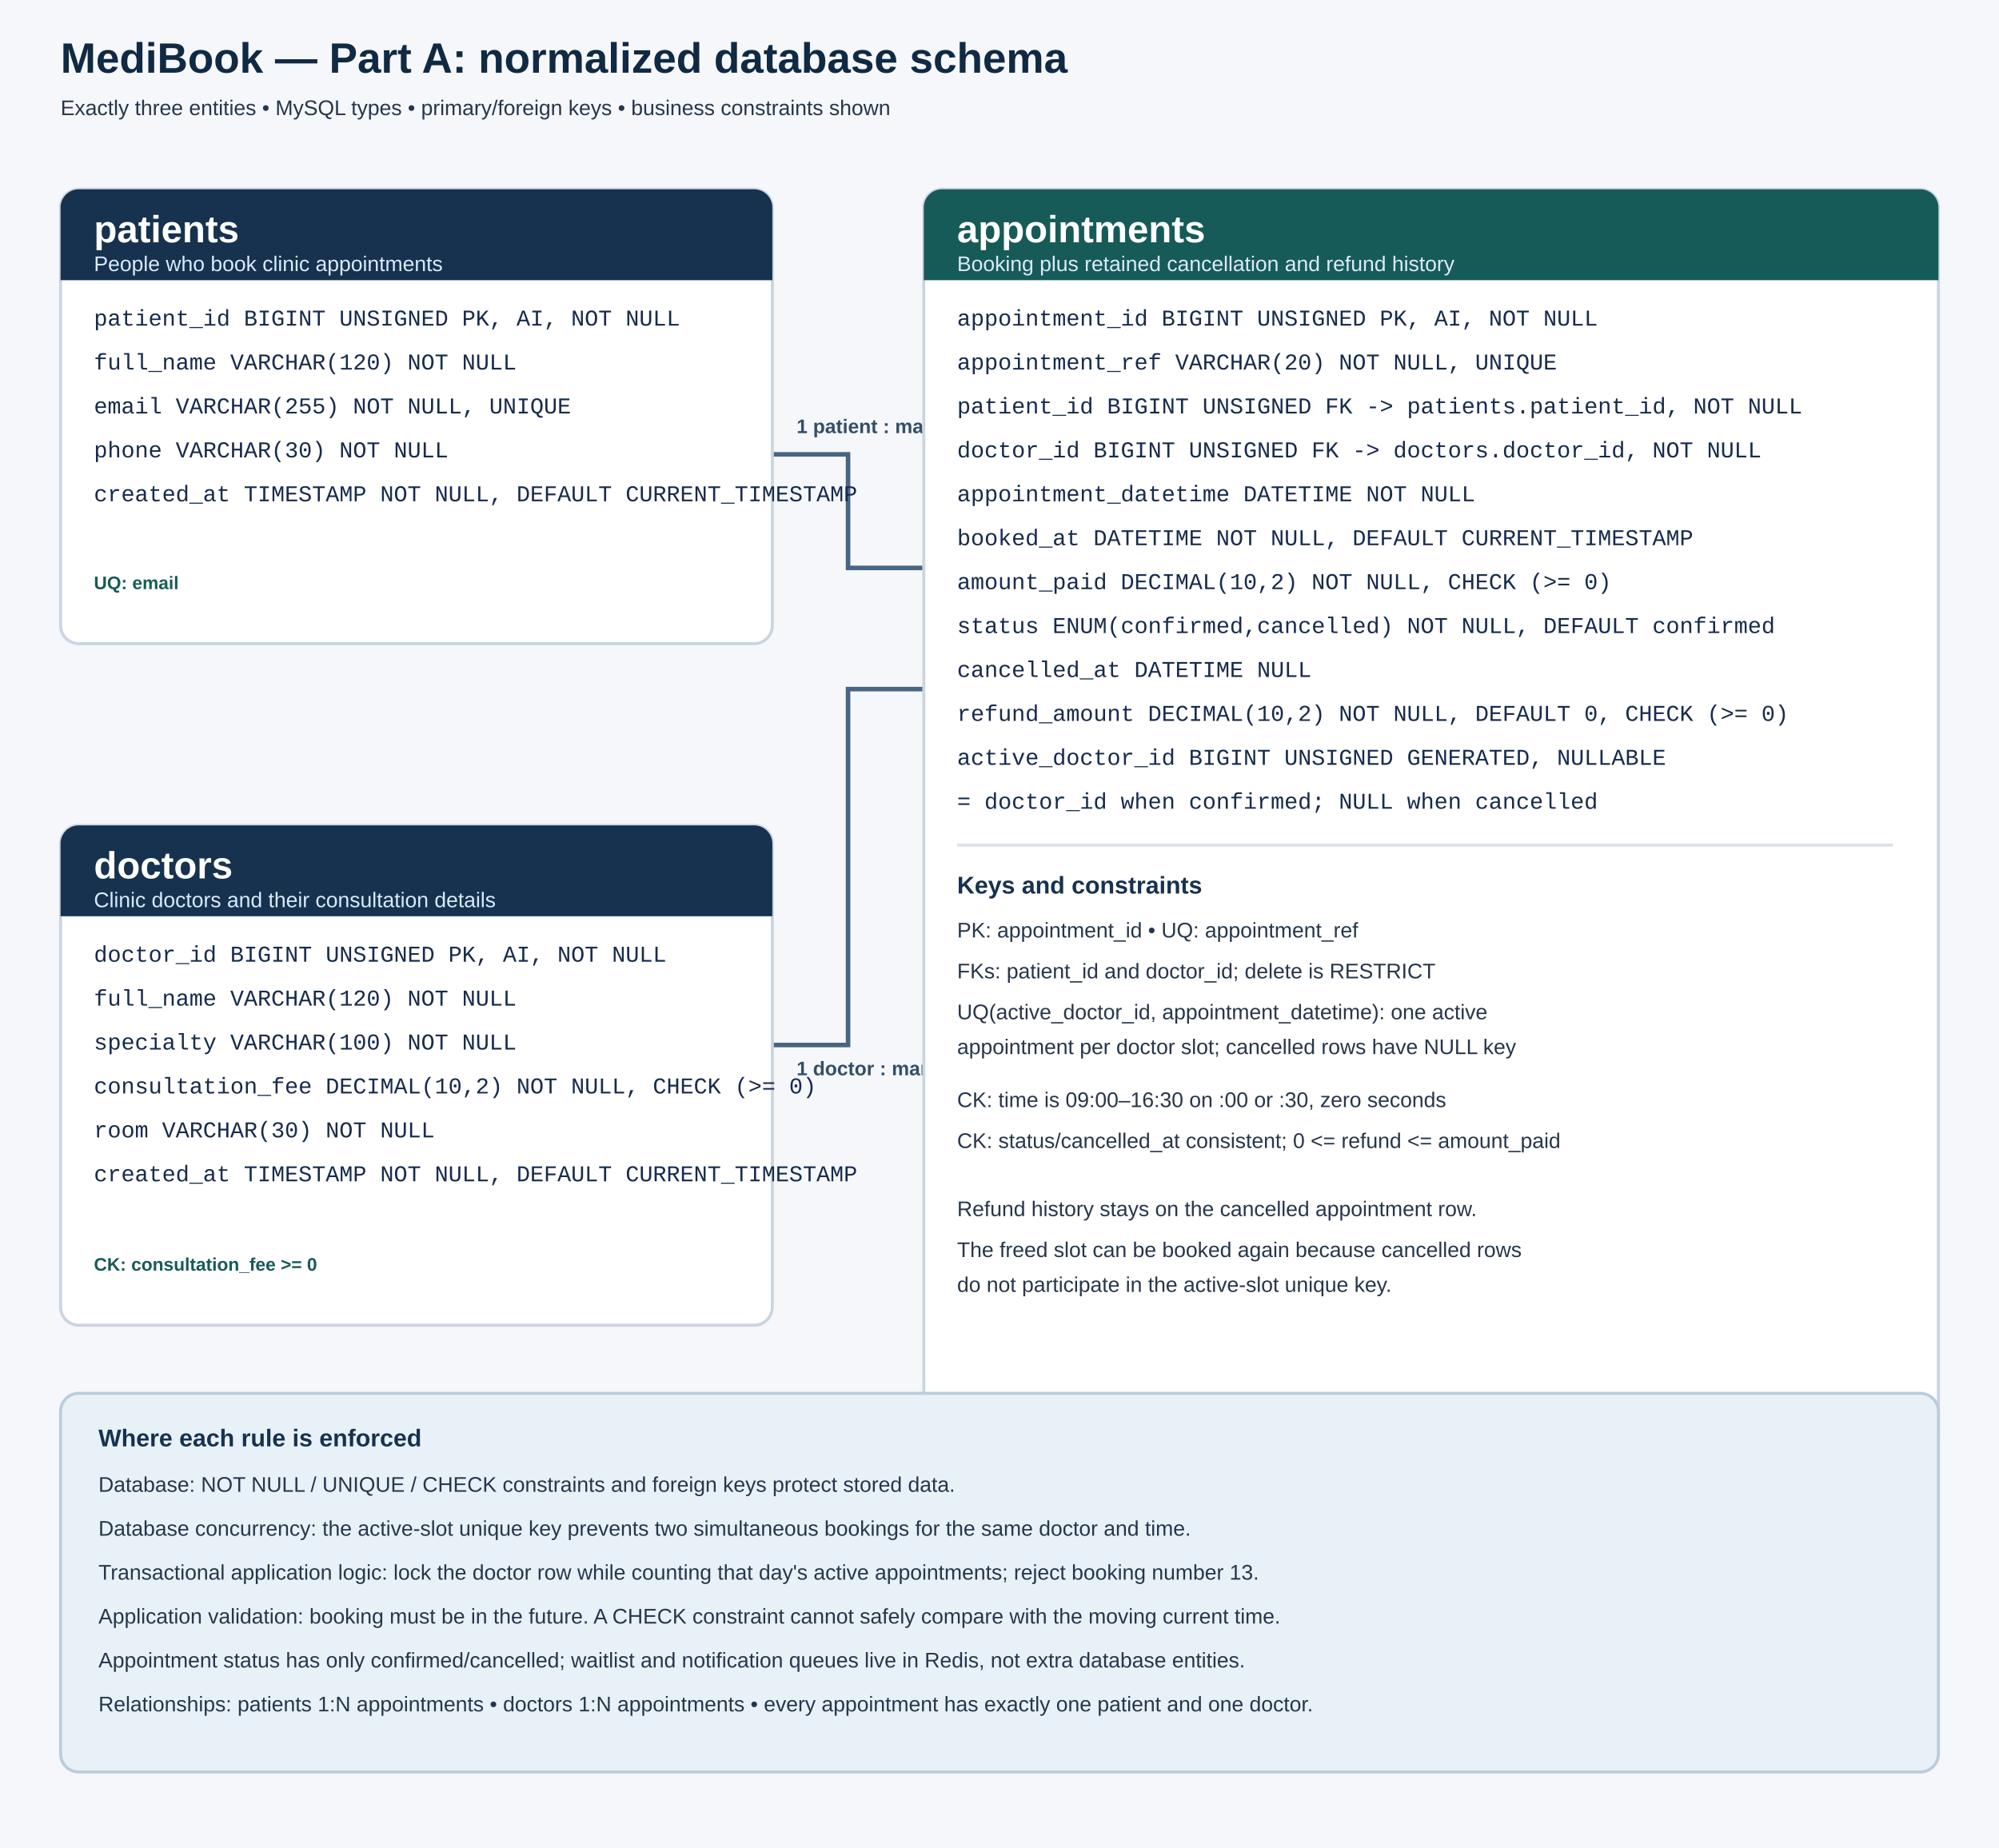
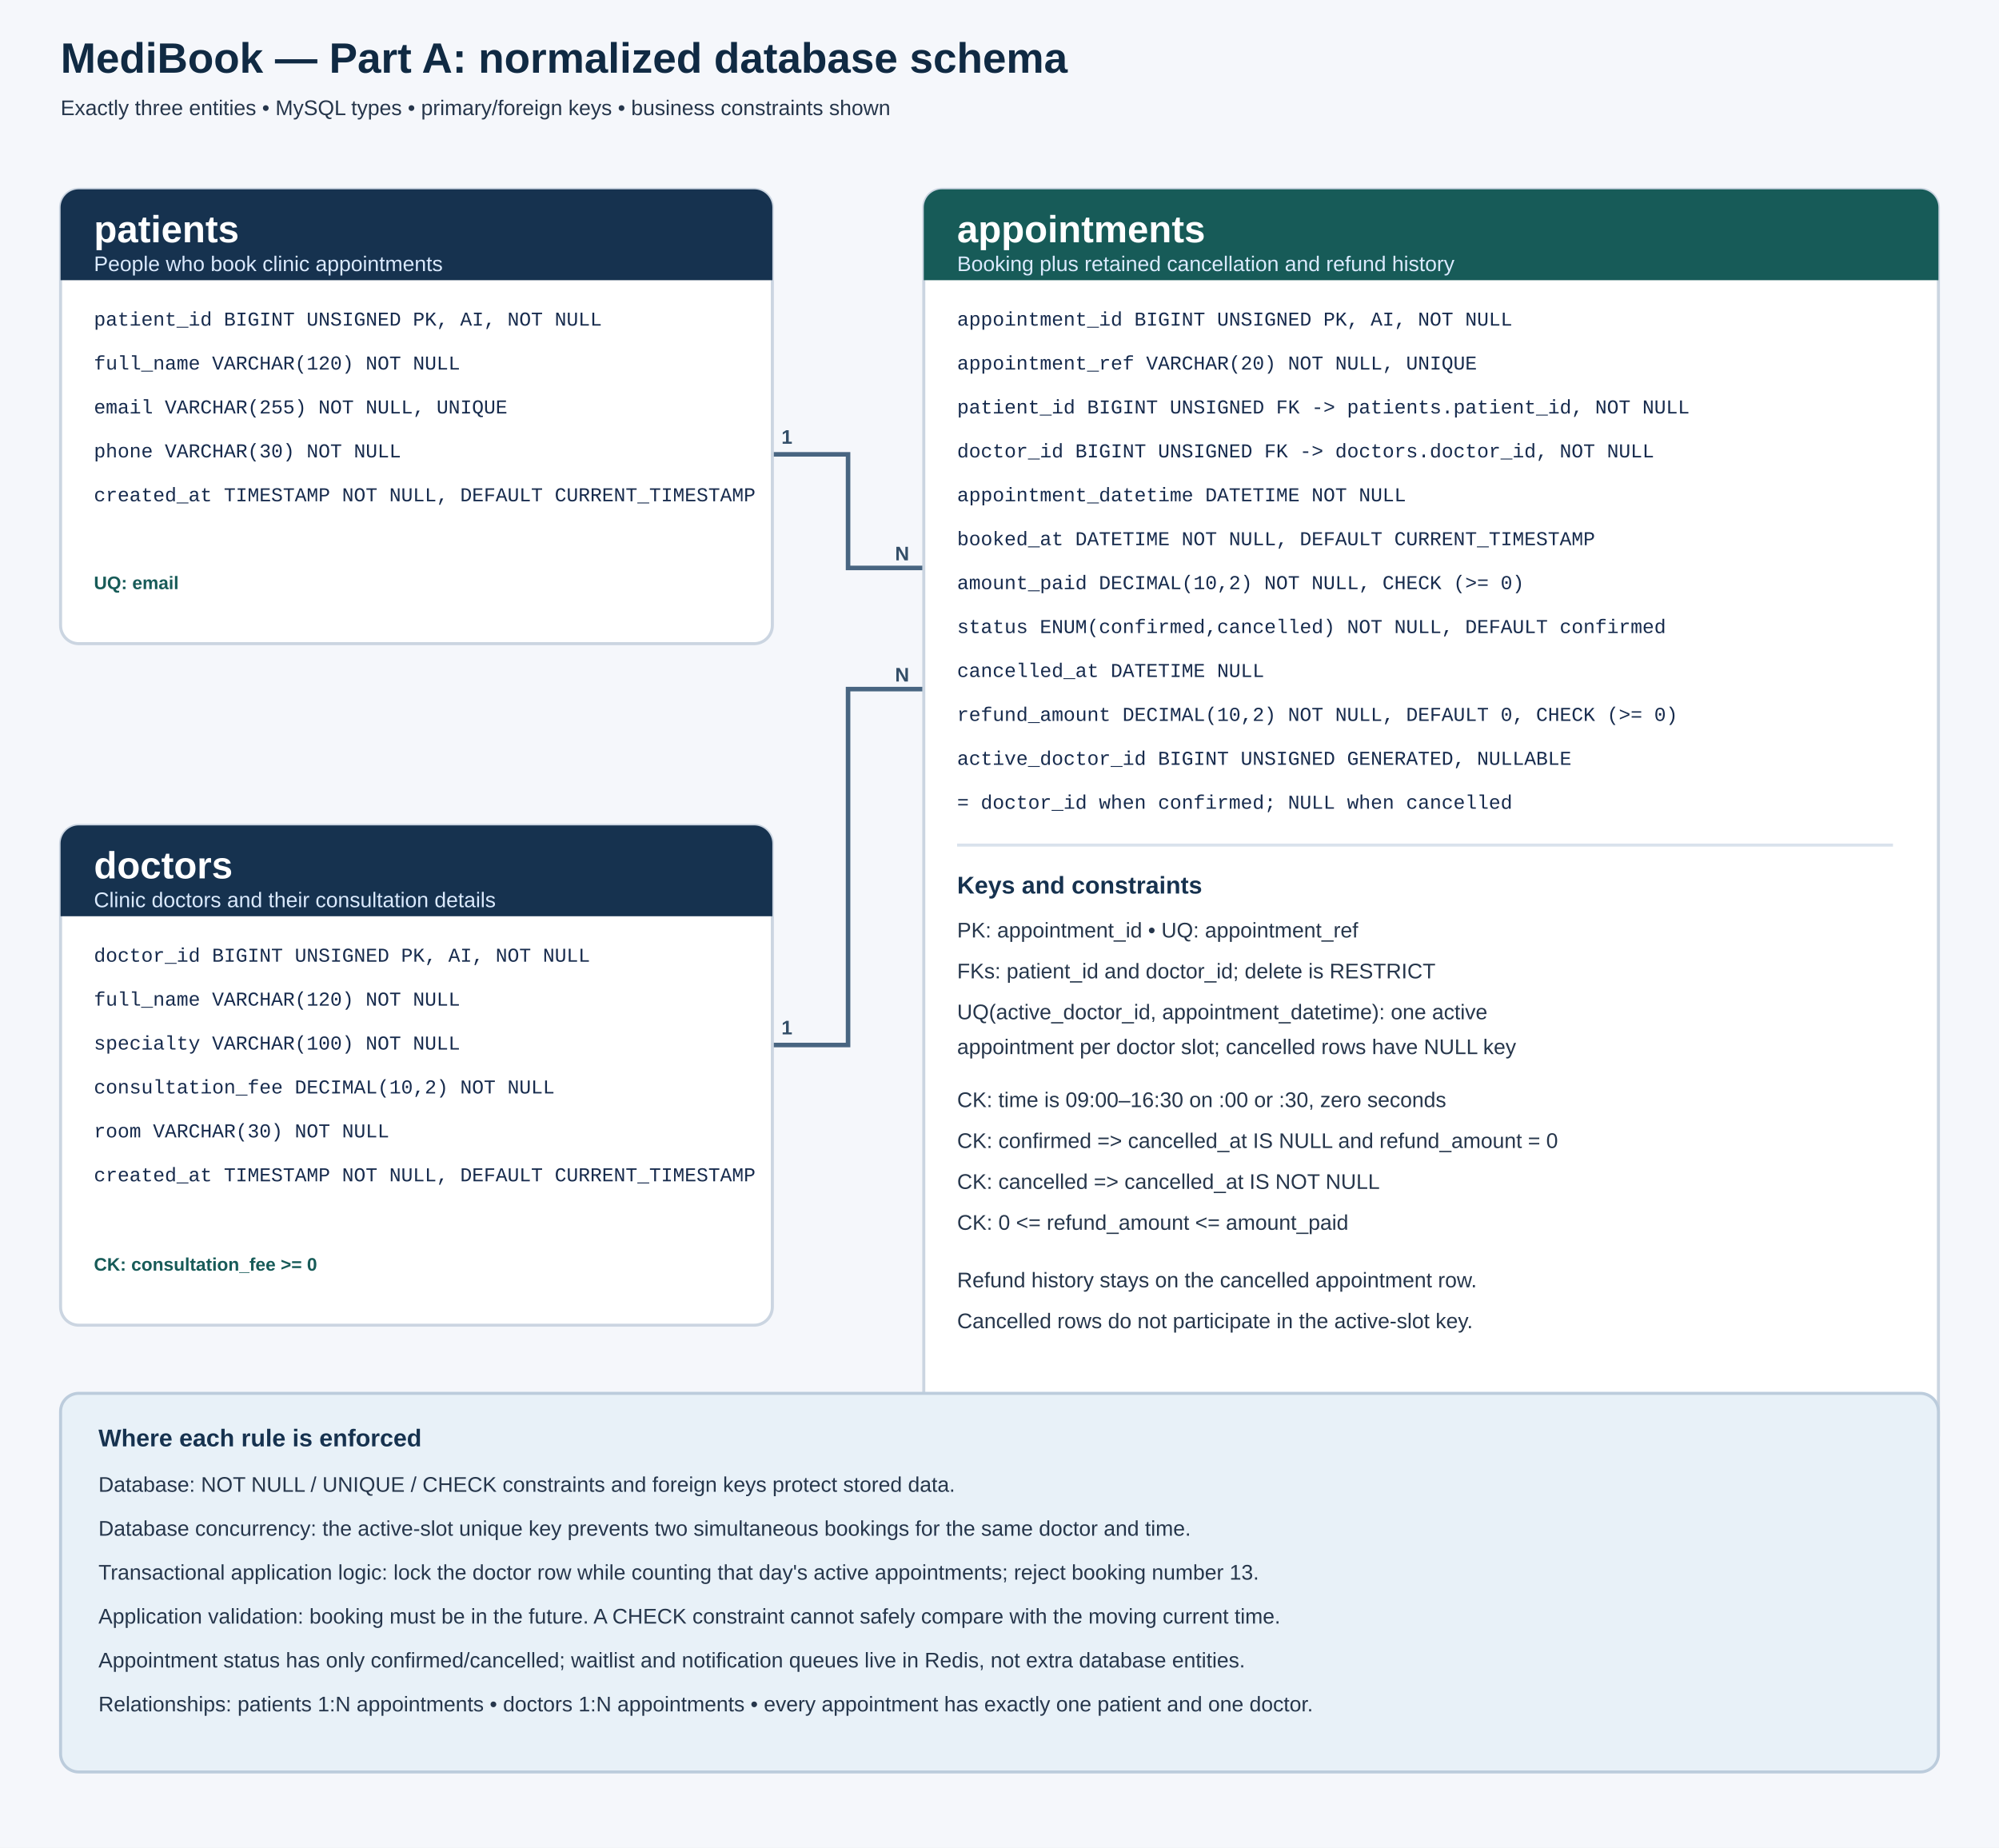
<svg xmlns="http://www.w3.org/2000/svg" width="1320" height="1220" viewBox="0 0 1320 1220" role="img" aria-labelledby="title desc">
  <defs>
    <style>
-       .bg{fill:#f5f7fb}.card{fill:#fff;stroke:#cbd5e1;stroke-width:2}.head{fill:#16324f}.appt{fill:#175b58}.title{font:700 25px Arial,sans-serif;fill:#fff}.subtitle{font:14px Arial,sans-serif;fill:#dbeafe}.row{font:15px 'Courier New',monospace;fill:#172b4d}.small{font:14px Arial,sans-serif;fill:#26364b}.notehead{font:700 16px Arial,sans-serif;fill:#16324f}.notetext{font:14px Arial,sans-serif;fill:#26364b}.line{fill:none;stroke:#486581;stroke-width:3}.label{font:700 13px Arial,sans-serif;fill:#334e68}.tag{font:700 12px Arial,sans-serif;fill:#175b58}
+       .bg{fill:#f5f7fb}.card{fill:#fff;stroke:#cbd5e1;stroke-width:2}.head{fill:#16324f}.appt{fill:#175b58}.title{font:700 25px Arial,sans-serif;fill:#fff}.subtitle{font:14px Arial,sans-serif;fill:#dbeafe}.row{font:13px 'Courier New',monospace;fill:#172b4d}.small{font:14px Arial,sans-serif;fill:#26364b}.notehead{font:700 16px Arial,sans-serif;fill:#16324f}.notetext{font:14px Arial,sans-serif;fill:#26364b}.line{fill:none;stroke:#486581;stroke-width:3}.label{font:700 13px Arial,sans-serif;fill:#334e68}.tag{font:700 12px Arial,sans-serif;fill:#175b58}
    </style>
  </defs>
  <rect class="bg" width="1320" height="1220" />
  <text x="40" y="48" font-family="Arial,sans-serif" font-size="28" font-weight="700" fill="#102a43">MediBook — Part A: normalized database schema</text>
  <text x="40" y="76" class="small">Exactly three entities • MySQL types • primary/foreign keys • business constraints shown</text>
  <path class="line" d="M510 300 H560 V375 H610" />
  <path class="line" d="M510 690 H560 V455 H610" />
-   <text x="526" y="286" class="label">1 patient : many appointments</text>
-   <text x="526" y="710" class="label">1 doctor : many appointments</text>
  <g>
    <rect class="card" x="40" y="125" width="470" height="300" rx="12" />
    <path class="head" d="M52 125h446a12 12 0 0 1 12 12v48H40v-48a12 12 0 0 1 12-12z" />
    <text class="title" x="62" y="160">patients</text>
    <text class="subtitle" x="62" y="179">People who book clinic appointments</text>
    <text class="row" x="62" y="215">patient_id       BIGINT UNSIGNED  PK, AI, NOT NULL</text>
    <text class="row" x="62" y="244">full_name        VARCHAR(120)     NOT NULL</text>
    <text class="row" x="62" y="273">email            VARCHAR(255)     NOT NULL, UNIQUE</text>
    <text class="row" x="62" y="302">phone            VARCHAR(30)      NOT NULL</text>
    <text class="row" x="62" y="331">created_at       TIMESTAMP        NOT NULL, DEFAULT CURRENT_TIMESTAMP</text>
    <text class="tag" x="62" y="389">UQ: email</text>
  </g>
  <g>
    <rect class="card" x="40" y="545" width="470" height="330" rx="12" />
    <path class="head" d="M52 545h446a12 12 0 0 1 12 12v48H40v-48a12 12 0 0 1 12-12z" />
    <text class="title" x="62" y="580">doctors</text>
    <text class="subtitle" x="62" y="599">Clinic doctors and their consultation details</text>
    <text class="row" x="62" y="635">doctor_id        BIGINT UNSIGNED  PK, AI, NOT NULL</text>
    <text class="row" x="62" y="664">full_name        VARCHAR(120)     NOT NULL</text>
    <text class="row" x="62" y="693">specialty        VARCHAR(100)     NOT NULL</text>
-     <text class="row" x="62" y="722">consultation_fee DECIMAL(10,2)    NOT NULL, CHECK (&gt;= 0)</text>
+     <text class="row" x="62" y="722">consultation_fee DECIMAL(10,2)    NOT NULL</text>
    <text class="row" x="62" y="751">room             VARCHAR(30)      NOT NULL</text>
    <text class="row" x="62" y="780">created_at       TIMESTAMP        NOT NULL, DEFAULT CURRENT_TIMESTAMP</text>
    <text class="tag" x="62" y="839">CK: consultation_fee &gt;= 0</text>
  </g>
+   <text x="516" y="293" class="label">1</text>
+   <text x="591" y="370" class="label">N</text>
+   <text x="516" y="683" class="label">1</text>
+   <text x="591" y="450" class="label">N</text>
  <g>
    <rect class="card" x="610" y="125" width="670" height="835" rx="12" />
    <path class="appt" d="M622 125h646a12 12 0 0 1 12 12v48H610v-48a12 12 0 0 1 12-12z" />
    <text class="title" x="632" y="160">appointments</text>
    <text class="subtitle" x="632" y="179">Booking plus retained cancellation and refund history</text>
    <text class="row" x="632" y="215">appointment_id     BIGINT UNSIGNED  PK, AI, NOT NULL</text>
    <text class="row" x="632" y="244">appointment_ref    VARCHAR(20)      NOT NULL, UNIQUE</text>
    <text class="row" x="632" y="273">patient_id         BIGINT UNSIGNED  FK -&gt; patients.patient_id, NOT NULL</text>
    <text class="row" x="632" y="302">doctor_id          BIGINT UNSIGNED  FK -&gt; doctors.doctor_id, NOT NULL</text>
    <text class="row" x="632" y="331">appointment_datetime DATETIME       NOT NULL</text>
    <text class="row" x="632" y="360">booked_at          DATETIME         NOT NULL, DEFAULT CURRENT_TIMESTAMP</text>
    <text class="row" x="632" y="389">amount_paid        DECIMAL(10,2)    NOT NULL, CHECK (&gt;= 0)</text>
    <text class="row" x="632" y="418">status             ENUM(confirmed,cancelled) NOT NULL, DEFAULT confirmed</text>
    <text class="row" x="632" y="447">cancelled_at       DATETIME         NULL</text>
    <text class="row" x="632" y="476">refund_amount      DECIMAL(10,2)    NOT NULL, DEFAULT 0, CHECK (&gt;= 0)</text>
    <text class="row" x="632" y="505">active_doctor_id   BIGINT UNSIGNED GENERATED, NULLABLE</text>
    <text class="row" x="632" y="534">  = doctor_id when confirmed; NULL when cancelled</text>
    <line x1="632" y1="558" x2="1250" y2="558" stroke="#d9e2ec" stroke-width="2" />
    <text class="notehead" x="632" y="590">Keys and constraints</text>
    <text class="notetext" x="632" y="619">PK: appointment_id • UQ: appointment_ref</text>
    <text class="notetext" x="632" y="646">FKs: patient_id and doctor_id; delete is RESTRICT</text>
    <text class="notetext" x="632" y="673">UQ(active_doctor_id, appointment_datetime): one active</text>
    <text class="notetext" x="632" y="696">appointment per doctor slot; cancelled rows have NULL key</text>
    <text class="notetext" x="632" y="731">CK: time is 09:00–16:30 on :00 or :30, zero seconds</text>
-     <text class="notetext" x="632" y="758">CK: status/cancelled_at consistent; 0 &lt;= refund &lt;= amount_paid</text>
-     <text class="notetext" x="632" y="803">Refund history stays on the cancelled appointment row.</text>
-     <text class="notetext" x="632" y="830">The freed slot can be booked again because cancelled rows</text>
-     <text class="notetext" x="632" y="853">do not participate in the active-slot unique key.</text>
+     <text class="notetext" x="632" y="758">CK: confirmed =&gt; cancelled_at IS NULL and refund_amount = 0</text>
+     <text class="notetext" x="632" y="785">CK: cancelled =&gt; cancelled_at IS NOT NULL</text>
+     <text class="notetext" x="632" y="812">CK: 0 &lt;= refund_amount &lt;= amount_paid</text>
+     <text class="notetext" x="632" y="850">Refund history stays on the cancelled appointment row.</text>
+     <text class="notetext" x="632" y="877">Cancelled rows do not participate in the active-slot key.</text>
  </g>
  <g>
    <rect x="40" y="920" width="1240" height="250" rx="12" fill="#e8f1f8" stroke="#bcccdc" stroke-width="2" />
    <text class="notehead" x="65" y="955">Where each rule is enforced</text>
    <text class="notetext" x="65" y="985">Database: NOT NULL / UNIQUE / CHECK constraints and foreign keys protect stored data.</text>
    <text class="notetext" x="65" y="1014">Database concurrency: the active-slot unique key prevents two simultaneous bookings for the same doctor and time.</text>
    <text class="notetext" x="65" y="1043">Transactional application logic: lock the doctor row while counting that day's active appointments; reject booking number 13.</text>
    <text class="notetext" x="65" y="1072">Application validation: booking must be in the future. A CHECK constraint cannot safely compare with the moving current time.</text>
    <text class="notetext" x="65" y="1101">Appointment status has only confirmed/cancelled; waitlist and notification queues live in Redis, not extra database entities.</text>
    <text class="notetext" x="65" y="1130">Relationships: patients 1:N appointments • doctors 1:N appointments • every appointment has exactly one patient and one doctor.</text>
  </g>
</svg>
